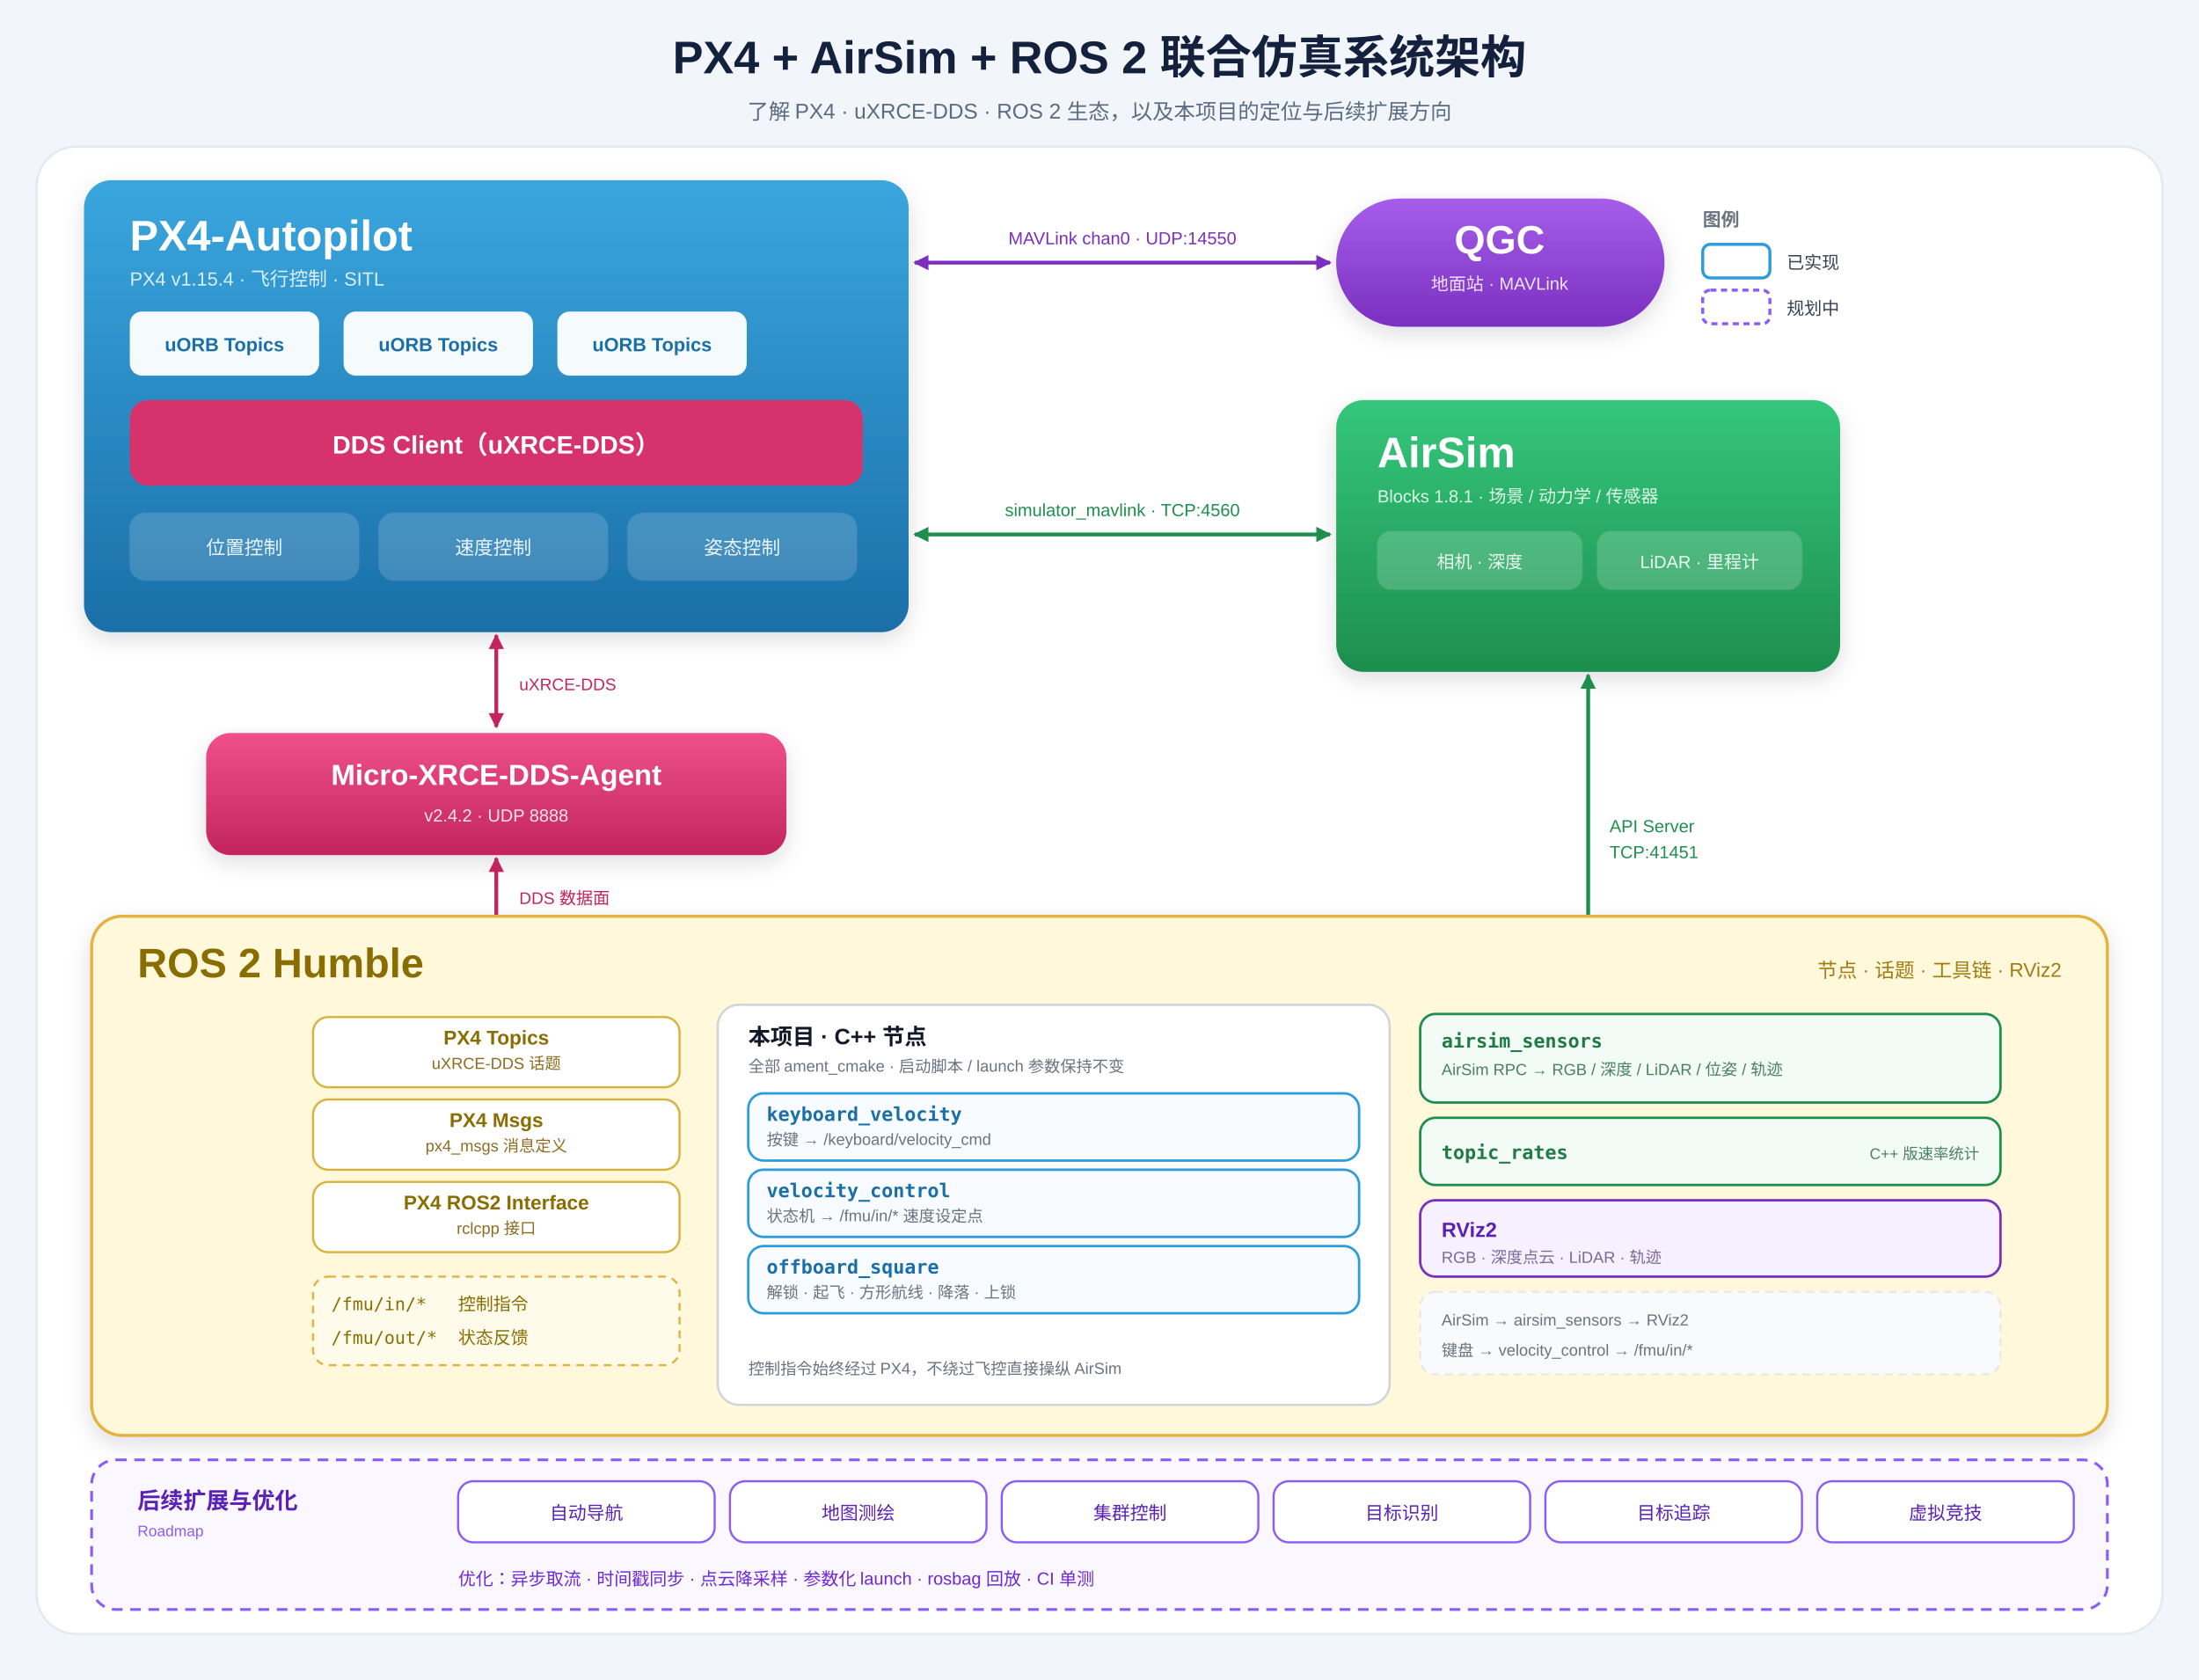
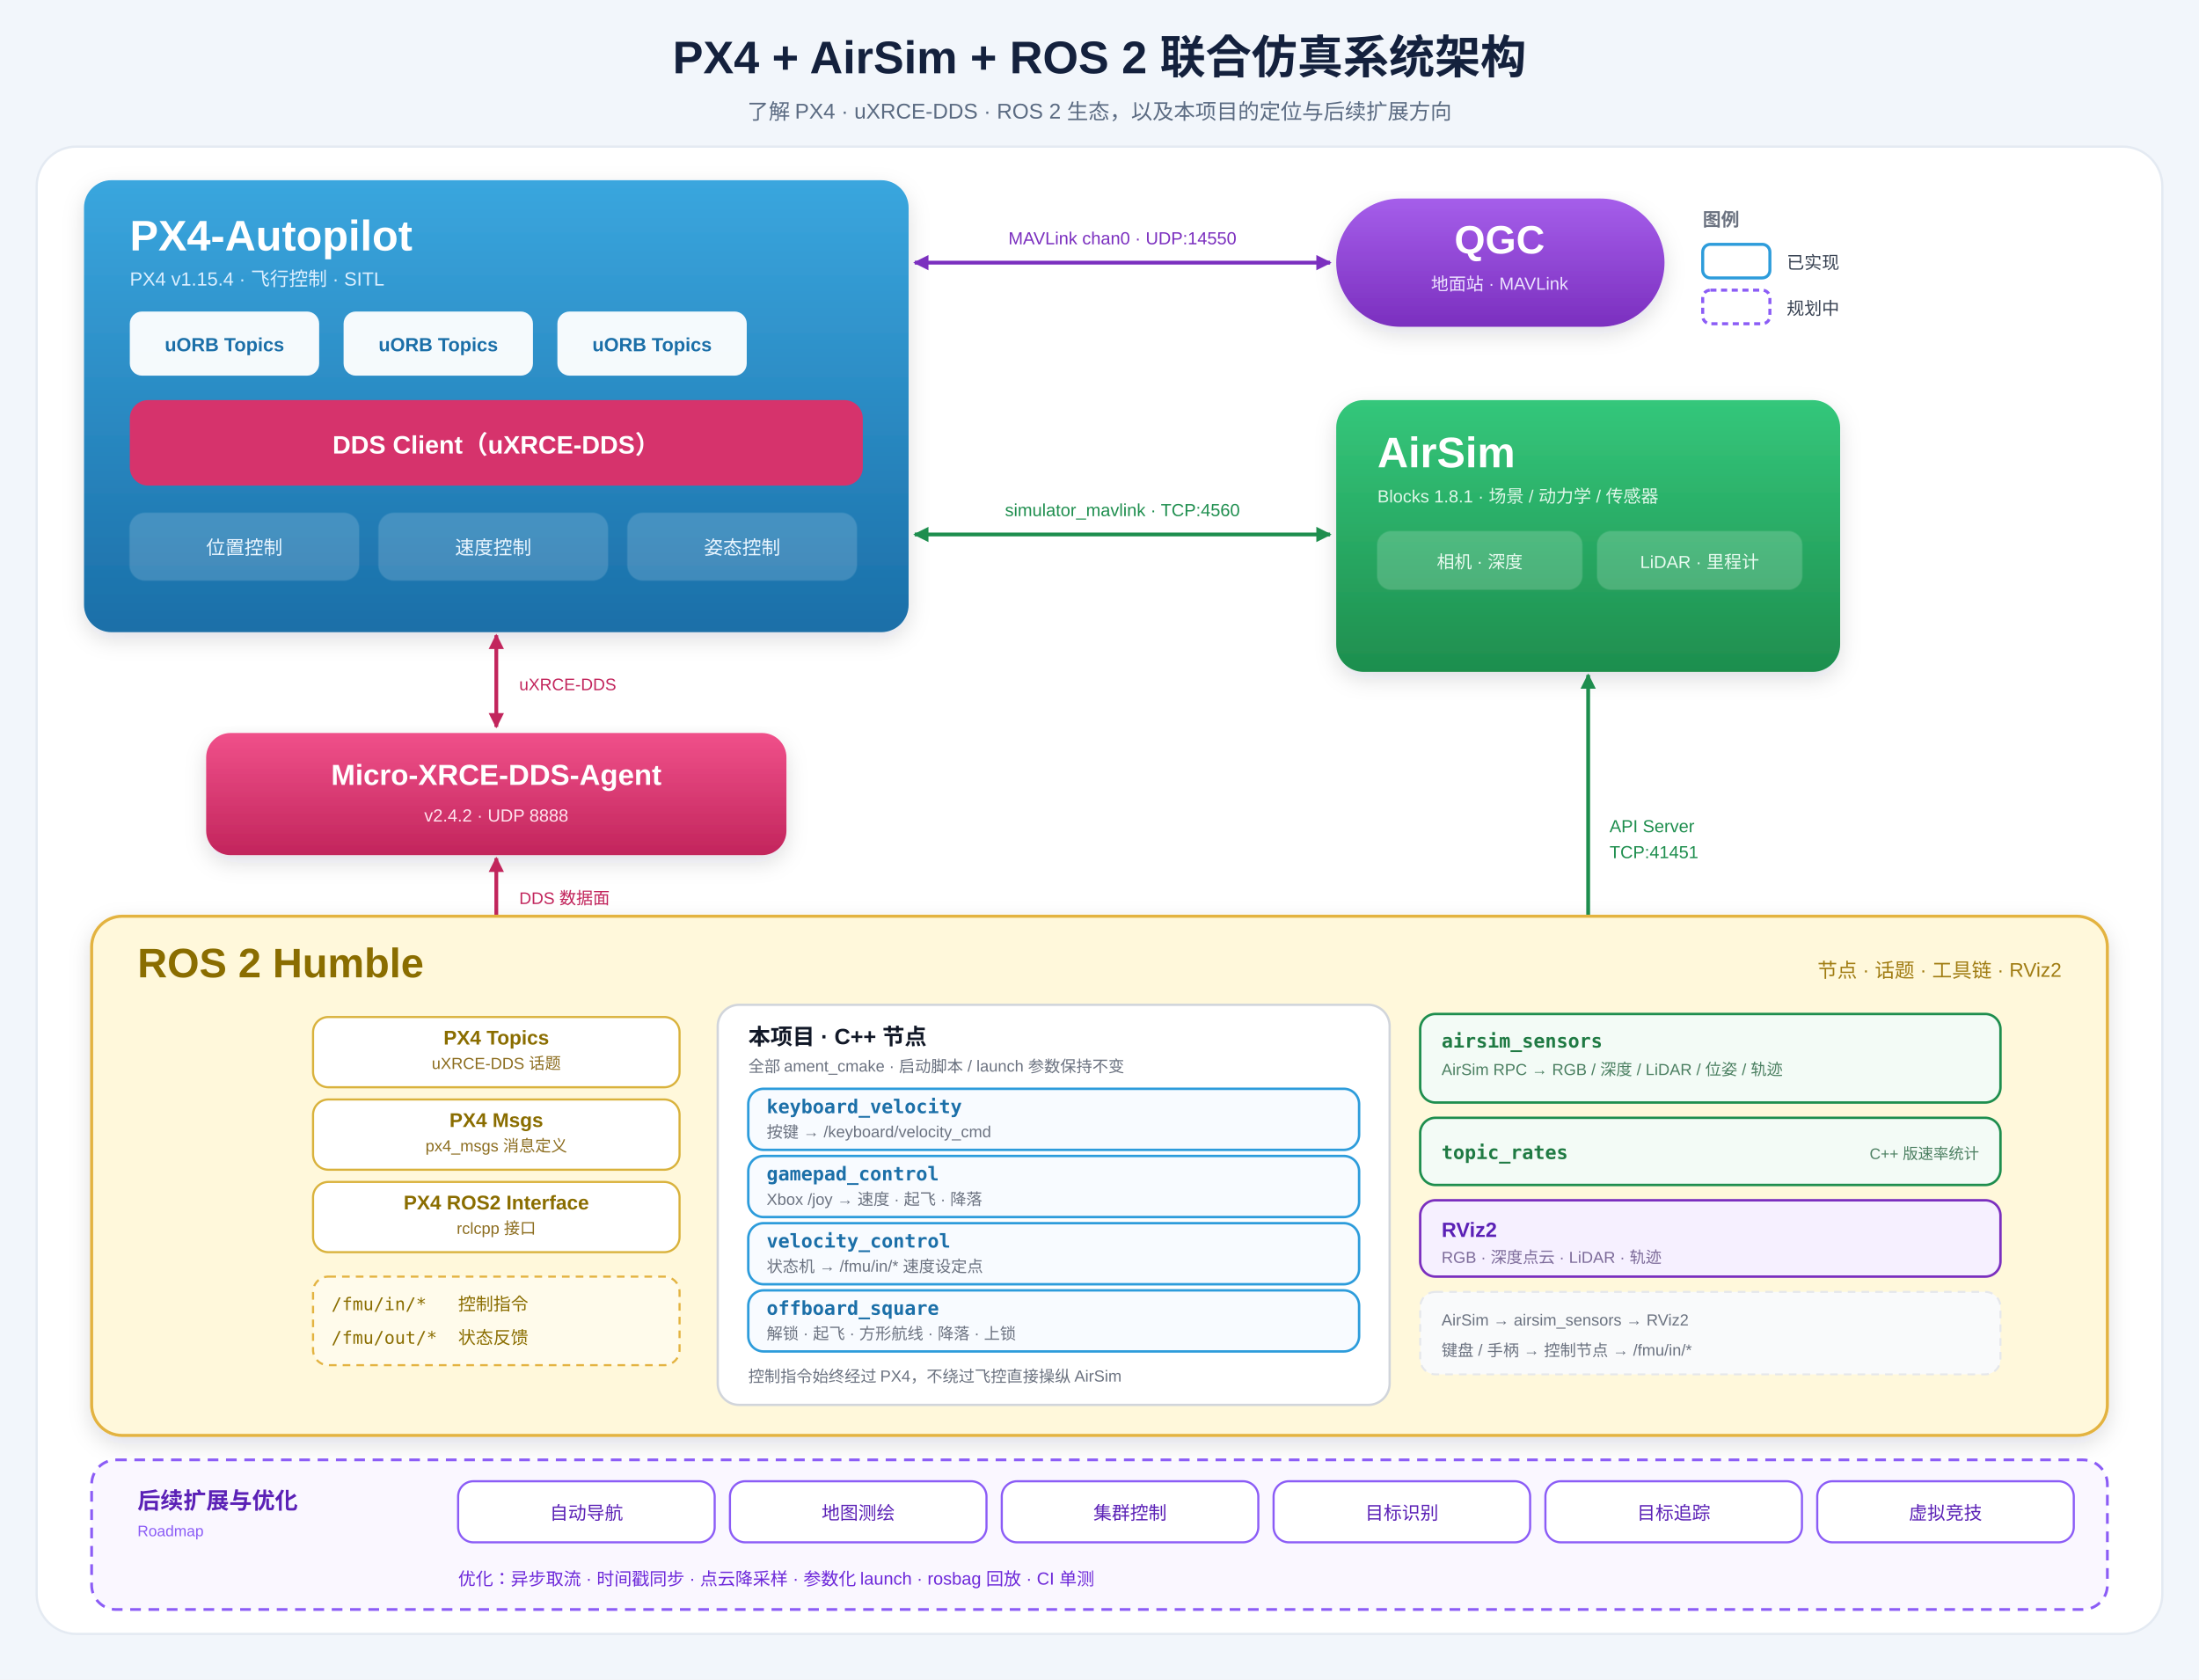
<svg xmlns="http://www.w3.org/2000/svg" viewBox="0 0 1440 1100" width="100%" font-family="Microsoft YaHei, Segoe UI, PingFang SC, Noto Sans SC, Arial, sans-serif" role="img" aria-label="PX4 + AirSim + ROS 2 联合仿真系统架构图">
  <defs>
    <linearGradient id="gBlue" x1="0" y1="0" x2="0" y2="1">
      <stop offset="0" stop-color="#3AA6DE" />
      <stop offset="1" stop-color="#1B6FA8" />
    </linearGradient>
    <linearGradient id="gGreen" x1="0" y1="0" x2="0" y2="1">
      <stop offset="0" stop-color="#34C77B" />
      <stop offset="1" stop-color="#1E8E4E" />
    </linearGradient>
    <linearGradient id="gPurple" x1="0" y1="0" x2="0" y2="1">
      <stop offset="0" stop-color="#A55EEA" />
      <stop offset="1" stop-color="#7B2FBF" />
    </linearGradient>
    <linearGradient id="gPink" x1="0" y1="0" x2="0" y2="1">
      <stop offset="0" stop-color="#F0508A" />
      <stop offset="1" stop-color="#C2255C" />
    </linearGradient>
    <filter id="shadow" x="-12%" y="-12%" width="124%" height="136%">
      <feDropShadow dx="0" dy="5" stdDeviation="7" flood-color="#0F172A" flood-opacity="0.13" />
    </filter>
    <marker id="mPurple" viewBox="0 0 10 10" refX="9" refY="5" markerWidth="10" markerHeight="10" markerUnits="userSpaceOnUse" orient="auto">
      <path d="M0,0 L10,5 L0,10 Z" fill="#7B2FBF" />
    </marker>
    <marker id="mPurpleStart" viewBox="0 0 10 10" refX="1" refY="5" markerWidth="10" markerHeight="10" markerUnits="userSpaceOnUse" orient="auto">
      <path d="M10,0 L0,5 L10,10 Z" fill="#7B2FBF" />
    </marker>
    <marker id="mGreen" viewBox="0 0 10 10" refX="9" refY="5" markerWidth="10" markerHeight="10" markerUnits="userSpaceOnUse" orient="auto">
      <path d="M0,0 L10,5 L0,10 Z" fill="#1E8E4E" />
    </marker>
    <marker id="mGreenStart" viewBox="0 0 10 10" refX="1" refY="5" markerWidth="10" markerHeight="10" markerUnits="userSpaceOnUse" orient="auto">
      <path d="M10,0 L0,5 L10,10 Z" fill="#1E8E4E" />
    </marker>
    <marker id="mPink" viewBox="0 0 10 10" refX="9" refY="5" markerWidth="10" markerHeight="10" markerUnits="userSpaceOnUse" orient="auto">
      <path d="M0,0 L10,5 L0,10 Z" fill="#C2255C" />
    </marker>
    <marker id="mPinkStart" viewBox="0 0 10 10" refX="1" refY="5" markerWidth="10" markerHeight="10" markerUnits="userSpaceOnUse" orient="auto">
      <path d="M10,0 L0,5 L10,10 Z" fill="#C2255C" />
    </marker>
  </defs>
  <rect x="0" y="0" width="1440" height="1100" fill="#F2F6FB" />
  <rect x="24" y="96" width="1392" height="974" rx="26" fill="#FFFFFF" stroke="#E4EAF2" stroke-width="1.5" />
  <text x="720" y="48" text-anchor="middle" font-size="30" font-weight="700" fill="#14213D">PX4 + AirSim + ROS 2 联合仿真系统架构</text>
  <text x="720" y="78" text-anchor="middle" font-size="14" fill="#5B6B82">了解 PX4 · uXRCE-DDS · ROS 2 生态，以及本项目的定位与后续扩展方向</text>
  <g filter="url(#shadow)">
    <rect x="55" y="118" width="540" height="296" rx="18" fill="url(#gBlue)" />
  </g>
  <text x="85" y="164" font-size="28" font-weight="700" fill="#FFFFFF">PX4-Autopilot</text>
  <text x="85" y="187" font-size="12.5" fill="#DCEFFF">PX4 v1.15.4 · 飞行控制 · SITL</text>
  <rect x="85" y="204" width="124" height="42" rx="8" fill="#FFFFFF" opacity="0.95" />
  <rect x="225" y="204" width="124" height="42" rx="8" fill="#FFFFFF" opacity="0.95" />
  <rect x="365" y="204" width="124" height="42" rx="8" fill="#FFFFFF" opacity="0.95" />
  <text x="147" y="230" text-anchor="middle" font-size="12.5" font-weight="600" fill="#1B6FA8">uORB Topics</text>
  <text x="287" y="230" text-anchor="middle" font-size="12.5" font-weight="600" fill="#1B6FA8">uORB Topics</text>
  <text x="427" y="230" text-anchor="middle" font-size="12.5" font-weight="600" fill="#1B6FA8">uORB Topics</text>
  <rect x="85" y="262" width="480" height="56" rx="12" fill="#D6336C" />
  <text x="325" y="297" text-anchor="middle" font-size="16.5" font-weight="700" fill="#FFFFFF">DDS Client（uXRCE-DDS）</text>
  <rect x="85" y="336" width="150" height="44" rx="10" fill="#FFFFFF" opacity="0.16" stroke="#FFFFFF" stroke-opacity="0.45" />
  <rect x="248" y="336" width="150" height="44" rx="10" fill="#FFFFFF" opacity="0.16" stroke="#FFFFFF" stroke-opacity="0.45" />
  <rect x="411" y="336" width="150" height="44" rx="10" fill="#FFFFFF" opacity="0.16" stroke="#FFFFFF" stroke-opacity="0.45" />
  <text x="160" y="363" text-anchor="middle" font-size="12.5" fill="#EAF6FF">位置控制</text>
  <text x="323" y="363" text-anchor="middle" font-size="12.5" fill="#EAF6FF">速度控制</text>
  <text x="486" y="363" text-anchor="middle" font-size="12.5" fill="#EAF6FF">姿态控制</text>
  <g filter="url(#shadow)">
    <rect x="875" y="130" width="215" height="84" rx="42" fill="url(#gPurple)" />
  </g>
  <text x="982" y="166" text-anchor="middle" font-size="26" font-weight="700" fill="#FFFFFF">QGC</text>
  <text x="982" y="190" text-anchor="middle" font-size="11.5" fill="#EDE3FF">地面站 · MAVLink</text>
  <line x1="599" y1="172" x2="871" y2="172" stroke="#7B2FBF" stroke-width="2.5" marker-end="url(#mPurple)" marker-start="url(#mPurpleStart)" />
  <text x="735" y="160" text-anchor="middle" font-size="11.5" fill="#7B2FBF">MAVLink chan0 · UDP:14550</text>
  <g filter="url(#shadow)">
    <rect x="875" y="262" width="330" height="178" rx="18" fill="url(#gGreen)" />
  </g>
  <text x="902" y="306" font-size="28" font-weight="700" fill="#FFFFFF">AirSim</text>
  <text x="902" y="329" font-size="11.5" fill="#DFF7E8">Blocks 1.8.1 · 场景 / 动力学 / 传感器</text>
  <rect x="902" y="348" width="134" height="38" rx="9" fill="#FFFFFF" opacity="0.18" stroke="#FFFFFF" stroke-opacity="0.45" />
  <rect x="1046" y="348" width="134" height="38" rx="9" fill="#FFFFFF" opacity="0.18" stroke="#FFFFFF" stroke-opacity="0.45" />
  <text x="969" y="372" text-anchor="middle" font-size="11.5" fill="#E9FBF0">相机 · 深度</text>
  <text x="1113" y="372" text-anchor="middle" font-size="11.5" fill="#E9FBF0">LiDAR · 里程计</text>
  <line x1="599" y1="350" x2="871" y2="350" stroke="#1E8E4E" stroke-width="2.5" marker-end="url(#mGreen)" marker-start="url(#mGreenStart)" />
  <text x="735" y="338" text-anchor="middle" font-size="11.5" fill="#1E8E4E">simulator_mavlink · TCP:4560</text>
  <line x1="1040" y1="442" x2="1040" y2="660" stroke="#1E8E4E" stroke-width="2.5" marker-end="url(#mGreen)" marker-start="url(#mGreenStart)" />
  <text x="1054" y="545" font-size="11.5" fill="#1E8E4E">API Server</text>
  <text x="1054" y="562" font-size="11.5" fill="#1E8E4E">TCP:41451</text>
  <g filter="url(#shadow)">
    <rect x="135" y="480" width="380" height="80" rx="16" fill="url(#gPink)" />
  </g>
  <text x="325" y="514" text-anchor="middle" font-size="19" font-weight="700" fill="#FFFFFF">Micro-XRCE-DDS-Agent</text>
  <text x="325" y="538" text-anchor="middle" font-size="11.5" fill="#FFE3EE">v2.4.2 · UDP 8888</text>
  <line x1="325" y1="416" x2="325" y2="476" stroke="#C2255C" stroke-width="2.5" marker-end="url(#mPink)" marker-start="url(#mPinkStart)" />
  <text x="340" y="452" font-size="11" fill="#C2255C">uXRCE-DDS</text>
  <line x1="325" y1="562" x2="325" y2="662" stroke="#C2255C" stroke-width="2.5" marker-end="url(#mPink)" marker-start="url(#mPinkStart)" />
  <text x="340" y="592" font-size="11" fill="#C2255C">DDS 数据面</text>
  <g filter="url(#shadow)">
    <rect x="60" y="600" width="1320" height="340" rx="20" fill="#FFF8DB" stroke="#E3B341" stroke-width="2" />
  </g>
  <text x="90" y="640" font-size="27" font-weight="700" fill="#8A6D00">ROS 2 Humble</text>
  <text x="1350" y="640" text-anchor="end" font-size="13" fill="#A07C12">节点 · 话题 · 工具链 · RViz2</text>
  <rect x="205" y="666" width="240" height="46" rx="10" fill="#FFFFFF" stroke="#D9B23C" stroke-width="1.4" />
  <rect x="205" y="720" width="240" height="46" rx="10" fill="#FFFFFF" stroke="#D9B23C" stroke-width="1.4" />
  <rect x="205" y="774" width="240" height="46" rx="10" fill="#FFFFFF" stroke="#D9B23C" stroke-width="1.4" />
  <text x="325" y="684" text-anchor="middle" font-size="13" font-weight="600" fill="#8A6D00">PX4 Topics</text>
  <text x="325" y="700" text-anchor="middle" font-size="10.5" fill="#8C6D1F">uXRCE-DDS 话题</text>
  <text x="325" y="738" text-anchor="middle" font-size="13" font-weight="600" fill="#8A6D00">PX4 Msgs</text>
  <text x="325" y="754" text-anchor="middle" font-size="10.5" fill="#8C6D1F">px4_msgs 消息定义</text>
  <text x="325" y="792" text-anchor="middle" font-size="13" font-weight="600" fill="#8A6D00">PX4 ROS2 Interface</text>
  <text x="325" y="808" text-anchor="middle" font-size="10.5" fill="#8C6D1F">rclcpp 接口</text>
  <rect x="205" y="836" width="240" height="58" rx="10" fill="#FFFBEB" stroke="#E3B341" stroke-width="1.4" stroke-dasharray="5 4" />
  <text x="217" y="858" font-size="11.5" font-family="ui-monospace, Menlo, Consolas, monospace" fill="#8A6D00">/fmu/in/*</text>
  <text x="300" y="858" font-size="11.5" fill="#8A6D00">控制指令</text>
  <text x="217" y="880" font-size="11.5" font-family="ui-monospace, Menlo, Consolas, monospace" fill="#8A6D00">/fmu/out/*</text>
  <text x="300" y="880" font-size="11.5" fill="#8A6D00">状态反馈</text>
  <rect x="470" y="658" width="440" height="262" rx="14" fill="#FFFFFF" stroke="#D1D5DB" stroke-width="1.5" />
  <text x="490" y="684" font-size="14.5" font-weight="700" fill="#111827">本项目 · C++ 节点</text>
  <text x="490" y="702" font-size="10.5" fill="#6B7280">全部 ament_cmake · 启动脚本 / launch 参数保持不变</text>
-   <rect x="490" y="716" width="400" height="44" rx="10" fill="#F8FBFF" stroke="#2D9CDB" stroke-width="1.6" />
-   <text x="502" y="734" font-size="12.5" font-weight="600" fill="#1B6FA8" font-family="ui-monospace, Menlo, Consolas, monospace">keyboard_velocity</text>
-   <text x="502" y="750" font-size="10.5" fill="#6B7280">按键 → /keyboard/velocity_cmd</text>
-   <rect x="490" y="766" width="400" height="44" rx="10" fill="#F8FBFF" stroke="#2D9CDB" stroke-width="1.6" />
-   <text x="502" y="784" font-size="12.5" font-weight="600" fill="#1B6FA8" font-family="ui-monospace, Menlo, Consolas, monospace">velocity_control</text>
-   <text x="502" y="800" font-size="10.5" fill="#6B7280">状态机 → /fmu/in/* 速度设定点</text>
-   <rect x="490" y="816" width="400" height="44" rx="10" fill="#F8FBFF" stroke="#2D9CDB" stroke-width="1.6" />
-   <text x="502" y="834" font-size="12.5" font-weight="600" fill="#1B6FA8" font-family="ui-monospace, Menlo, Consolas, monospace">offboard_square</text>
-   <text x="502" y="850" font-size="10.5" fill="#6B7280">解锁 · 起飞 · 方形航线 · 降落 · 上锁</text>
-   <text x="490" y="900" font-size="10.5" fill="#6B7280">控制指令始终经过 PX4，不绕过飞控直接操纵 AirSim</text>
+   <rect x="490" y="713" width="400" height="40" rx="10" fill="#F8FBFF" stroke="#2D9CDB" stroke-width="1.6" />
+   <text x="502" y="729" font-size="12.5" font-weight="600" fill="#1B6FA8" font-family="ui-monospace, Menlo, Consolas, monospace">keyboard_velocity</text>
+   <text x="502" y="745" font-size="10.5" fill="#6B7280">按键 → /keyboard/velocity_cmd</text>
+   <rect x="490" y="757" width="400" height="40" rx="10" fill="#F8FBFF" stroke="#2D9CDB" stroke-width="1.6" />
+   <text x="502" y="773" font-size="12.5" font-weight="600" fill="#1B6FA8" font-family="ui-monospace, Menlo, Consolas, monospace">gamepad_control</text>
+   <text x="502" y="789" font-size="10.5" fill="#6B7280">Xbox /joy → 速度 · 起飞 · 降落</text>
+   <rect x="490" y="801" width="400" height="40" rx="10" fill="#F8FBFF" stroke="#2D9CDB" stroke-width="1.6" />
+   <text x="502" y="817" font-size="12.5" font-weight="600" fill="#1B6FA8" font-family="ui-monospace, Menlo, Consolas, monospace">velocity_control</text>
+   <text x="502" y="833" font-size="10.5" fill="#6B7280">状态机 → /fmu/in/* 速度设定点</text>
+   <rect x="490" y="845" width="400" height="40" rx="10" fill="#F8FBFF" stroke="#2D9CDB" stroke-width="1.6" />
+   <text x="502" y="861" font-size="12.5" font-weight="600" fill="#1B6FA8" font-family="ui-monospace, Menlo, Consolas, monospace">offboard_square</text>
+   <text x="502" y="877" font-size="10.5" fill="#6B7280">解锁 · 起飞 · 方形航线 · 降落 · 上锁</text>
+   <text x="490" y="905" font-size="10.5" fill="#6B7280">控制指令始终经过 PX4，不绕过飞控直接操纵 AirSim</text>
  <rect x="930" y="664" width="380" height="58" rx="10" fill="#F3FBF6" stroke="#1E8E4E" stroke-width="1.6" />
  <text x="944" y="686" font-size="12.5" font-weight="600" fill="#1F7A43" font-family="ui-monospace, Menlo, Consolas, monospace">airsim_sensors</text>
  <text x="944" y="704" font-size="10.5" fill="#4B7F61">AirSim RPC → RGB / 深度 / LiDAR / 位姿 / 轨迹</text>
  <rect x="930" y="732" width="380" height="44" rx="10" fill="#F3FBF6" stroke="#1E8E4E" stroke-width="1.6" />
  <text x="944" y="759" font-size="12.5" font-weight="600" fill="#1F7A43" font-family="ui-monospace, Menlo, Consolas, monospace">topic_rates</text>
  <text x="1296" y="759" text-anchor="end" font-size="10" fill="#4B7F61">C++ 版速率统计</text>
  <rect x="930" y="786" width="380" height="50" rx="10" fill="#F6F0FF" stroke="#7B2FBF" stroke-width="1.6" />
  <text x="944" y="810" font-size="13.5" font-weight="700" fill="#5B21B6">RViz2</text>
  <text x="944" y="827" font-size="10.5" fill="#7C6A99">RGB · 深度点云 · LiDAR · 轨迹</text>
  <rect x="930" y="846" width="380" height="54" rx="10" fill="#F9FAFB" stroke="#E5E7EB" stroke-width="1.3" stroke-dasharray="5 4" />
  <text x="944" y="868" font-size="10.5" fill="#6B7280">AirSim → airsim_sensors → RViz2</text>
-   <text x="944" y="888" font-size="10.5" fill="#6B7280">键盘 → velocity_control → /fmu/in/*</text>
+   <text x="944" y="888" font-size="10.5" fill="#6B7280">键盘 / 手柄 → 控制节点 → /fmu/in/*</text>
  <text x="1115" y="148" font-size="12" font-weight="600" fill="#6B7280">图例</text>
  <rect x="1115" y="160" width="44" height="22" rx="5" fill="#FFFFFF" stroke="#2D9CDB" stroke-width="2" />
  <text x="1170" y="176" font-size="11.5" fill="#374151">已实现</text>
  <rect x="1115" y="190" width="44" height="22" rx="5" fill="#FFFFFF" stroke="#8B5CF6" stroke-width="2" stroke-dasharray="4 3" />
  <text x="1170" y="206" font-size="11.5" fill="#374151">规划中</text>
  <rect x="60" y="956" width="1320" height="98" rx="16" fill="#FAF7FF" stroke="#8B5CF6" stroke-width="1.8" stroke-dasharray="7 5" />
  <text x="90" y="988" font-size="15" font-weight="700" fill="#5B21B6">后续扩展与优化</text>
  <text x="90" y="1006" font-size="10" fill="#8B5CF6">Roadmap</text>
  <rect x="300" y="970" width="168" height="40" rx="10" fill="#FFFFFF" stroke="#8B5CF6" stroke-width="1.4" />
  <rect x="478" y="970" width="168" height="40" rx="10" fill="#FFFFFF" stroke="#8B5CF6" stroke-width="1.4" />
  <rect x="656" y="970" width="168" height="40" rx="10" fill="#FFFFFF" stroke="#8B5CF6" stroke-width="1.4" />
  <rect x="834" y="970" width="168" height="40" rx="10" fill="#FFFFFF" stroke="#8B5CF6" stroke-width="1.4" />
  <rect x="1012" y="970" width="168" height="40" rx="10" fill="#FFFFFF" stroke="#8B5CF6" stroke-width="1.4" />
  <rect x="1190" y="970" width="168" height="40" rx="10" fill="#FFFFFF" stroke="#8B5CF6" stroke-width="1.4" />
  <text x="384" y="995" text-anchor="middle" font-size="12" fill="#5B21B6">自动导航</text>
  <text x="562" y="995" text-anchor="middle" font-size="12" fill="#5B21B6">地图测绘</text>
  <text x="740" y="995" text-anchor="middle" font-size="12" fill="#5B21B6">集群控制</text>
  <text x="918" y="995" text-anchor="middle" font-size="12" fill="#5B21B6">目标识别</text>
  <text x="1096" y="995" text-anchor="middle" font-size="12" fill="#5B21B6">目标追踪</text>
  <text x="1274" y="995" text-anchor="middle" font-size="12" fill="#5B21B6">虚拟竞技</text>
  <text x="300" y="1038" font-size="11.5" fill="#6D28D9">优化：异步取流 · 时间戳同步 · 点云降采样 · 参数化 launch · rosbag 回放 · CI 单测</text>
</svg>
